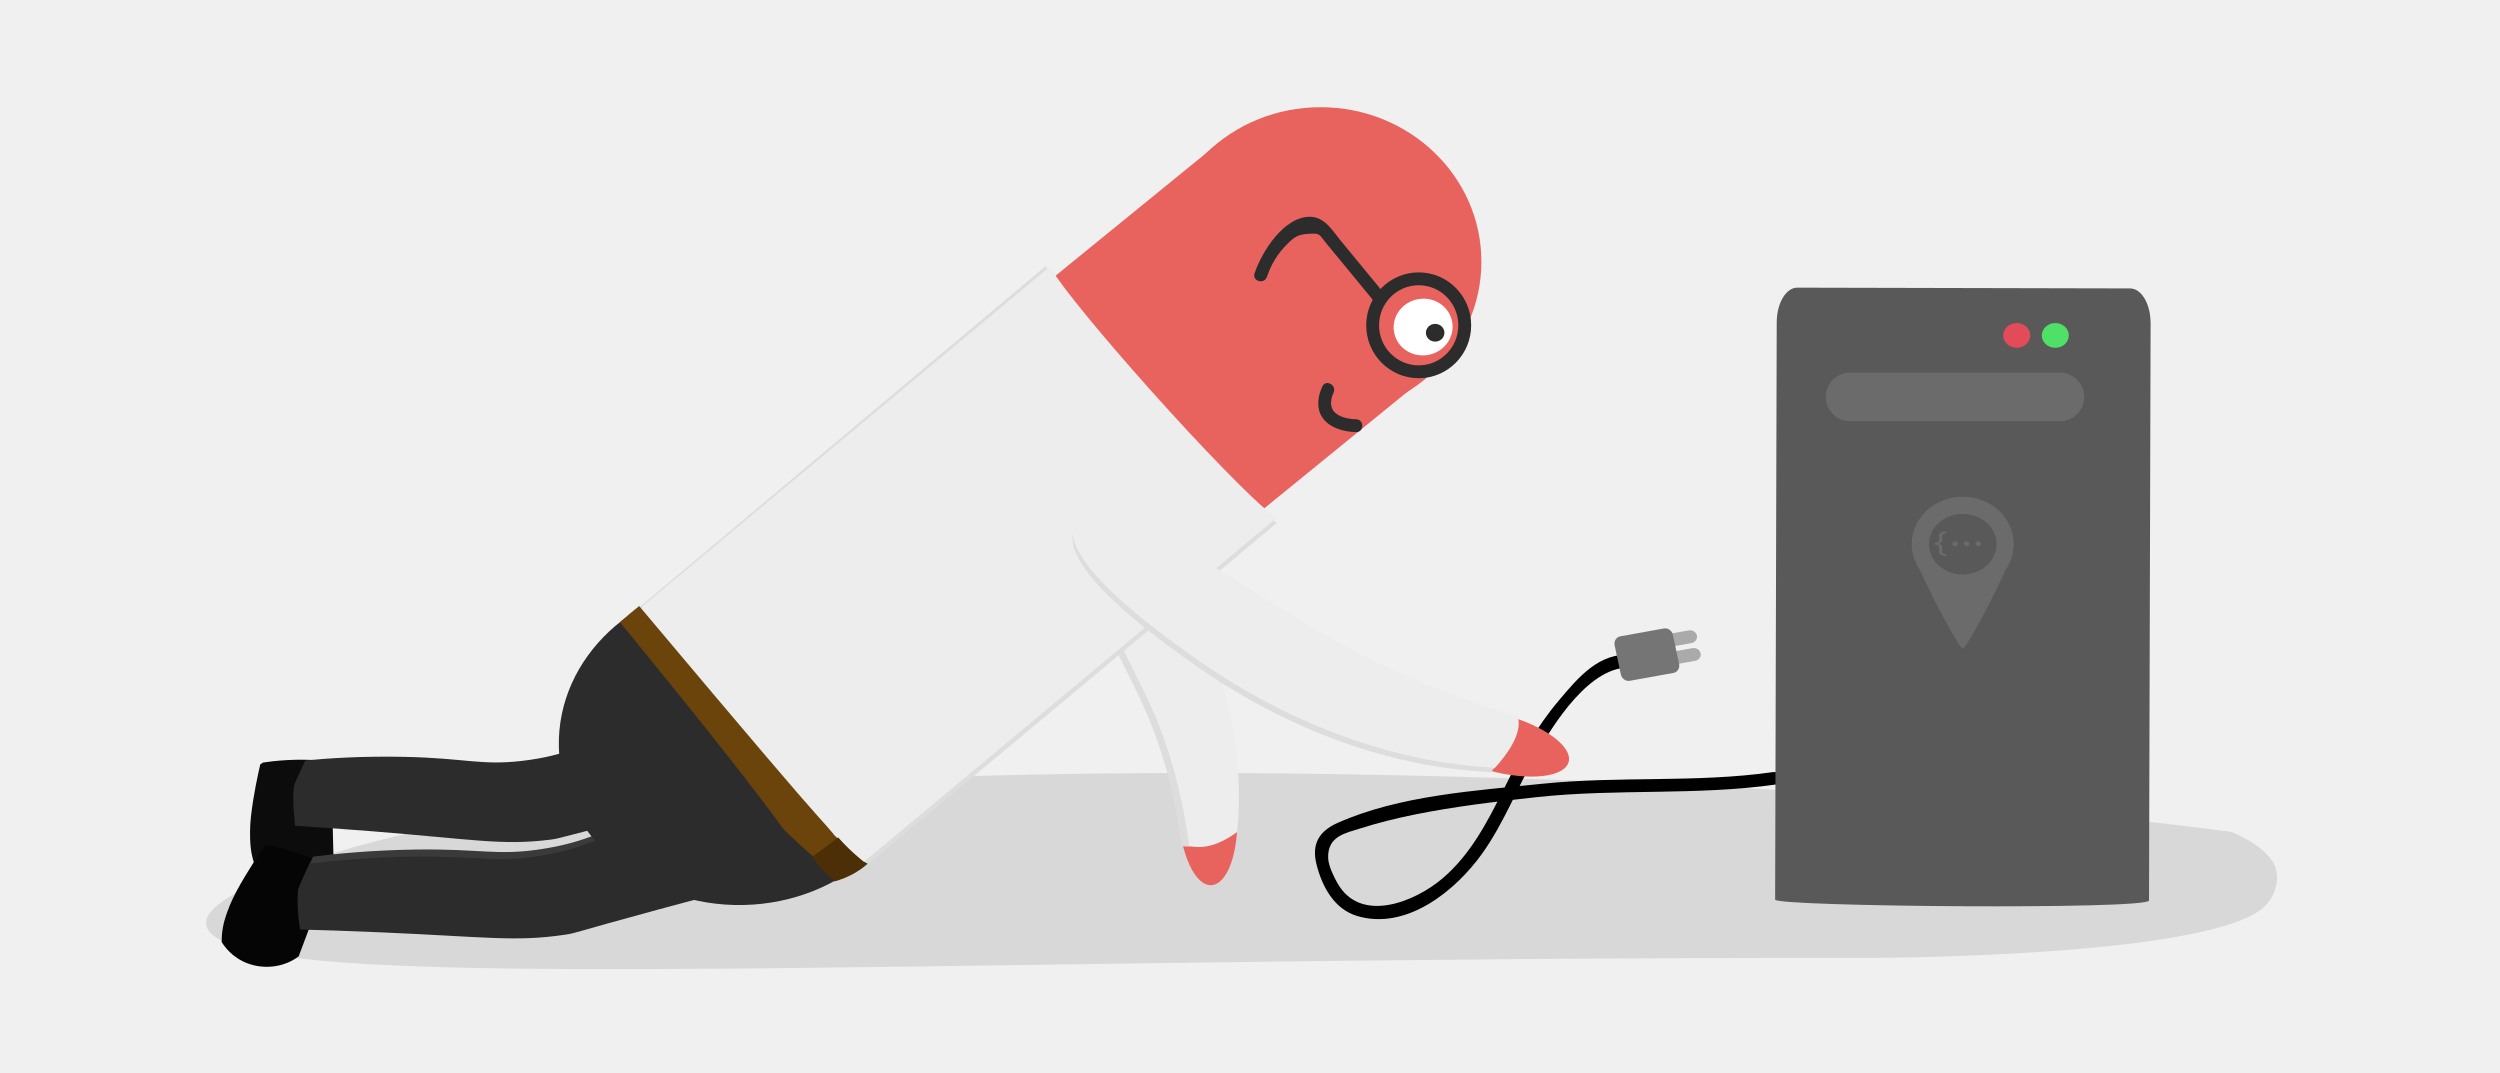
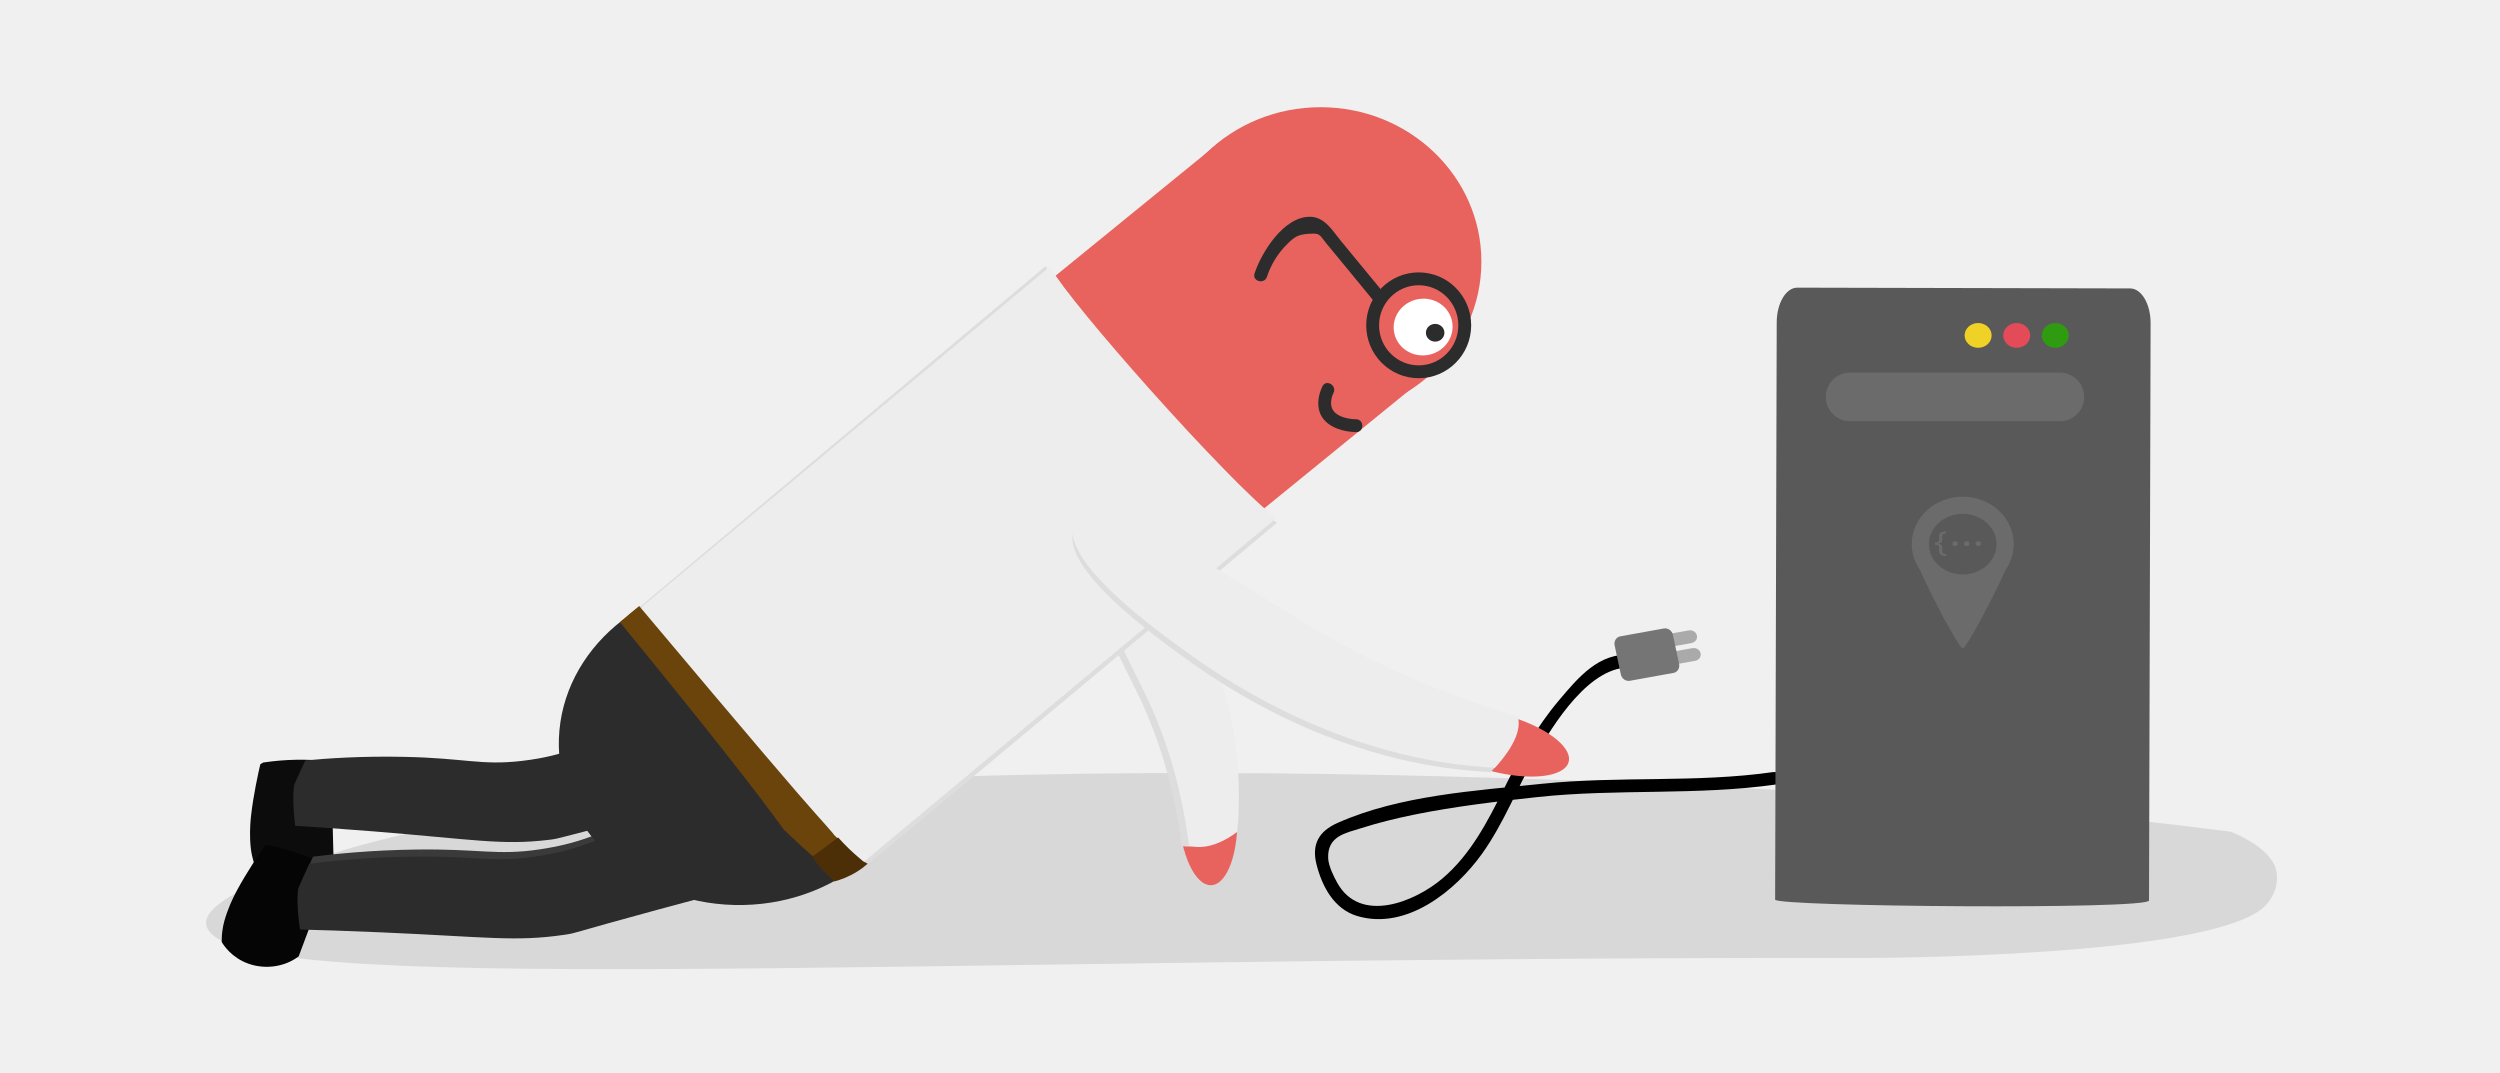
<svg xmlns="http://www.w3.org/2000/svg" version="1.1" id="Layer_1" x="0px" y="0px" viewBox="0 0 583 250" style="enable-background:new 0 0 583 250;" xml:space="preserve">
  <style type="text/css">
	.st0{fill:#AAAAAA;}
	.st1{fill:#D8D8D8;}
	.st2{fill:#0C0C0C;}
	.st3{fill:#050505;}
	.st4{fill:#E9635E;}
	.st5{fill:#DDDDDD;}
	.st6{fill:#EDEDED;}
	.st7{fill:#2D2C2C;}
	.st8{fill:#3A3A3A;}
	.st9{fill:#595959;}
	.st10{fill:#6B6B6B;}
- 	.st11{fill:#4FE067;}
+ 	.st11{fill:#2E9B10;}
	.st12{fill:#E24B57;}
	.st13{fill:none;stroke:#6B6B6B;stroke-width:4;stroke-miterlimit:10;}
	.st14{font-family:'MyriadPro-Regular';}
	.st15{font-size:6.6px;}
	.st16{font-size:8.195px;}
- 	.st17{fill:#6B440C;}
- 	.st18{fill:#4C2E07;}
- 	.st19{fill:#FFFFFF;}
- 	.st20{fill:none;stroke:#2D2C2C;stroke-width:3;stroke-miterlimit:10;}
+ 	.st17{fill:#FFFFFF;}
+ 	.st18{fill:none;stroke:#2D2C2C;stroke-width:3;stroke-miterlimit:10;}
+ 	.st19{fill:#6B440C;}
+ 	.st20{fill:#4C2E07;}
	.st21{fill:#757575;}
+ 	.st22{fill:#EFD225;}
</style>
  <path class="st0" d="M396.58,152.35L396.58,152.35c-0.17-0.82-1.02-1.35-1.9-1.2l-9.53,1.69c-0.88,0.16-1.45,0.94-1.28,1.76l0,0  c0.17,0.82,1.02,1.35,1.9,1.2l9.53-1.69C396.18,153.96,396.75,153.17,396.58,152.35z" />
  <path class="st0" d="M395.72,148.21L395.72,148.21c-0.17-0.82-1.02-1.35-1.9-1.2l-9.53,1.69c-0.88,0.16-1.45,0.94-1.28,1.76l0,0  c0.17,0.82,1.02,1.35,1.9,1.2l9.53-1.69C395.32,149.81,395.89,149.02,395.72,148.21z" />
  <path class="st1" d="M528.68,210.77c-10.52,12.73-94.02,12.62-94.02,12.62c-231.34-0.3-380.94,9.61-386.45-7.29  c-0.8-2.45,1.54-5.16,8.84-8.94c75.57-39.08,326.65-24.84,370.12-22.22c15.85,1.06,32.6,2.42,50.11,4.15  c15.13,1.5,29.47,3.14,42.97,4.87c2.63,1.09,8.11,3.66,10.15,7.74C530.39,201.7,532.57,206.06,528.68,210.77z" />
  <g>
    <g>
      <path d="M413.48,180.05c-17.94,2.56-35.95,0.87-53.9,2.73c-15.53,1.61-33.19,2.69-47.63,9.11c-4.41,1.96-6.13,4.99-4.93,9.73    c1.3,5.12,4.09,10.38,9.47,11.99c11.51,3.44,22.98-5.91,29.18-14.6c5.01-7.03,8.11-15.19,12.34-22.68    c4.19-7.41,12.83-21.4,22.56-20.63c1.92,0.15,1.91-2.85,0-3c-7.68-0.61-12.5,5.27-17.02,10.62c-5.42,6.41-9.26,13.43-12.98,20.91    c-3.73,7.49-7.64,15.03-14.11,20.56c-6.51,5.57-19.24,10.72-24.61,1.09c-0.83-1.49-2.04-3.93-2.12-5.73    c-0.22-5.23,4.14-5.88,7.69-7.02c4.03-1.28,8.15-2.29,12.29-3.14c9.52-1.93,19.23-3.08,28.88-4.12    c18.54-1.99,37.15-0.3,55.68-2.94C416.18,182.68,415.37,179.78,413.48,180.05L413.48,180.05z" />
    </g>
  </g>
  <path class="st2" d="M60.7,178.24c-0.48,2.07-1.6,7.08-2.15,11.95c-0.11,1-0.31,3-0.22,5.52c0.07,1.89,0.27,3,0.42,3.69  c0.28,1.33,0.66,2.42,0.99,3.23c0.68,0.53,3.5,2.63,7.74,2.57c4.24-0.06,8.22-2.27,10.28-5.66c-0.19-7.33-0.37-14.66-0.56-21.98  c-6.04-0.67-11.13-0.4-15.17,0.17c-0.24,0.03-0.47,0.07-0.7,0.1C61.13,177.97,60.92,178.1,60.7,178.24z" />
  <path class="st3" d="M61.76,197.24c-1.23,1.76-4.15,6.04-6.5,10.4c-0.48,0.9-1.42,2.68-2.28,5.07c-0.64,1.78-0.88,2.89-1,3.58  c-0.24,1.33-0.29,2.49-0.29,3.36c0.43,0.73,2.28,3.67,6.24,5.08c3.97,1.41,8.52,0.74,11.72-1.71c2.59-6.9,5.17-13.79,7.76-20.69  c-5.38-2.73-10.22-4.24-14.21-5.11c-0.23-0.05-0.46-0.1-0.69-0.15C62.26,197.14,62.01,197.19,61.76,197.24z" />
  <ellipse transform="matrix(0.9988 -0.048 0.048 0.9988 -8.7926 13.7547)" class="st4" cx="281.71" cy="189.77" rx="6.83" ry="16.67" />
  <path class="st5" d="M286.66,193.64c-0.08,0.04-0.16,0.08-0.24,0.12c0.24-1.54,0.55-3.8,0.75-6.49c0.44-5.83,1.11-23.44-11.21-43.78  c-3.5-5.77-13.76-22.71-21.84-19.81c-2.35,0.84-3.92,3.15-4.88,4.99c2.99,6.34,7.58,15.97,13.54,27.99c2.02,4.08,2.7,5.39,3.58,7.33  c3.34,7.31,7.26,18.21,9.2,33.25c0.16,0.04,0.32,0.08,0.49,0.11C279.55,197.93,284.59,194.96,286.66,193.64z" />
  <path class="st6" d="M288.56,193.97c0.15-1.63,0.31-3.93,0.34-6.69c0.08-6.32,0.12-25.08-11.21-43.78  c-3.5-5.77-13.76-22.71-21.84-19.81c-2.35,0.84-3.92,3.15-4.88,4.99c2.99,6.34,7.58,15.97,13.54,27.99c2.02,4.08,2.7,5.39,3.58,7.33  c3.34,7.31,7.26,18.21,9.2,33.25c0.16,0.04,0.33,0.08,0.49,0.11C281.87,198.14,285.79,196.04,288.56,193.97z" />
  <ellipse transform="matrix(0.2587 -0.9659 0.9659 0.2587 91.487 465.619)" class="st4" cx="349.12" cy="173.2" rx="6.73" ry="17.3" />
  <path class="st7" d="M68.76,191.92c0,0,0.01,0.11,0.02,0.2c0.01,0.07,0.01,0.13,0.01,0.13c0.01,0.11,0.02,0.22,0.04,0.33  c3.88,0.24,10.22,0.65,18.05,1.28c23.78,1.91,30.09,3.3,41.05,2c2.96-0.35,1.51-0.33,20.75-5.06c28.15-6.92,36.9-8.34,37.87-13.37  c0.36-1.88-0.23-4.99-5.77-9.82c-14.68-0.88-25.94,0.98-33.53,2.85c-11.58,2.86-14.46,5.7-25.62,6.99  c-9.45,1.09-13.08-0.65-27.27-0.95c-10.06-0.22-18.17,0.36-23.16,0.84c-2.49,5.29-2.58,5.7-2.58,5.7  C68.62,183.03,68.04,185.58,68.76,191.92z" />
  <path class="st8" d="M70.73,214.46c0,0,0.01,0.11,0.03,0.2c0.01,0.07,0.02,0.13,0.02,0.13c0.01,0.11,0.03,0.22,0.04,0.33  c4.05,0.1,10.67,0.29,18.84,0.65c24.84,1.08,31.44,2.25,42.84,0.57c3.08-0.45,1.57-0.39,21.55-5.8  c29.24-7.91,38.33-9.65,39.25-14.72c0.34-1.9-0.33-4.99-6.19-9.64c-15.33-0.37-27.04,1.89-34.92,4.03  c-12.02,3.27-14.98,6.22-26.59,7.9c-9.83,1.42-13.65-0.19-28.45,0c-10.5,0.14-18.94,1-24.14,1.66c-2.5,5.39-2.59,5.8-2.59,5.8  C70.43,205.56,69.87,208.13,70.73,214.46z" />
  <path class="st5" d="M198.89,203.08c-16.75-20.36-33.5-40.72-50.26-61.08c31.73-26.65,63.47-53.29,95.2-79.94  c2.8,4.78,12.92,16.93,23.82,29.14c11.95,13.38,24.84,26.83,30.12,30.74c-54.56,45.69-94.59,79.03-95.26,79.39  c-0.08,0.04-0.56,0.33-1.19,0.62c-0.75,0.34-1.44,0.65-1.69,0.4c-0.23-0.22,0.01-0.76-0.05-0.78  C199.54,201.55,199.37,201.85,198.89,203.08z" />
  <ellipse transform="matrix(0.9998 -0.0209 0.0209 0.9998 -3.5838 3.6455)" class="st7" cx="172.59" cy="173.26" rx="42.28" ry="37.79" />
  <g>
    <polygon class="st4" points="199.92,195.8 151.82,141.1 285.52,32.25 333.62,86.96  " />
  </g>
  <ellipse class="st4" cx="307.96" cy="61.03" rx="37.5" ry="36.03" />
  <path class="st9" d="M496.75,67.26l-77.61-0.18c-2.64-0.01-4.8,3.62-4.81,8.1l-0.37,134.75c0-0.05,0-0.19,0-0.14  c0,1.65,87.18,2.4,87.19,0.2l0,0c0,0,0,0.05,0,0.14l0.37-134.75C501.53,70.9,499.4,67.27,496.75,67.26z" />
  <path class="st10" d="M480.37,98.23h-48.93c-3.13,0-5.67-2.54-5.67-5.67v0c0-3.13,2.54-5.67,5.67-5.67h48.93  c3.13,0,5.67,2.54,5.67,5.67v0C486.04,95.69,483.5,98.23,480.37,98.23z" />
  <ellipse class="st11" cx="479.3" cy="78.22" rx="3.15" ry="2.89" />
  <ellipse class="st12" cx="470.3" cy="78.22" rx="3.15" ry="2.89" />
  <ellipse class="st13" cx="457.71" cy="126.9" rx="9.89" ry="9.07" />
  <path class="st10" d="M468.85,128.96c1.3,0.39-10.08,22.28-11.14,22.28s-12.44-21.89-11.14-22.28c1.11-0.33,4.19,5.61,10.61,5.94  c0.36,0.02,0.71,0.02,1.06,0C464.66,134.57,467.74,128.63,468.85,128.96z" />
  <text transform="matrix(1.2558 0 0 1 450.9619 128.6279)" class="st10 st14 st15">{     }</text>
  <text transform="matrix(1.2372 0 0 1 454.5605 127.2393)" class="st10 st14 st16">...</text>
-   <ellipse transform="matrix(0.9995 -0.0325 0.0325 0.9995 -4.1332 44.0002)" class="st7" cx="1350.22" cy="149.03" rx="119.24" ry="112.08" />
-   <g>
-     <polygon class="st4" points="1464.18,150.82 1236.22,160.82 1218.55,-228.71 1446.51,-238.71  " />
-   </g>
-   <path class="st6" d="M1469.7,151.22l-238.26,10.45l-11.18-246.51c16.27,1.47,63.1,0.62,111.51-1.37  c53.04-2.18,107.99-5.72,126.76-9.08C1462.25-13.12,1465.98,69.05,1469.7,151.22z" />
-   <path class="st7" d="M1293.1,422.15c-0.4-0.03-3.55-0.26-3.57-0.43c0-0.02,0.03-0.03,0.06-0.04c-0.02,0.03-0.04,0.04-0.06,0.04  c-0.96-0.08-0.02-35.07-4.14-75.75c-1.56-15.36-2.49-18.22-4.18-37.16c-1.71-19.09-2.56-28.64-2.4-37.07  c0.09-4.49,1.79-65.64,29.1-67.93c4.86-0.41,13.57,0.74,27.31,11.85c-4.99,32.31-8.09,69.31-7.12,110.37  c0.87,36.45,4.8,70.06,10.2,100.15c-0.28,0.11-0.57,0.2-0.87,0.3c0,0-0.45,0.14-0.91,0.26  C1334.81,427.19,1296.96,422.46,1293.1,422.15z" />
-   <path class="st7" d="M1378.77,424.2c-0.25-0.02-0.81-0.08-0.81-0.08c-0.27-0.03-0.54-0.05-0.81-0.08  c-1.25-9.4-2.92-23.38-4.19-40.37c-6.64-88.4,0.41-217.46,33.75-223.5c4.97-0.9,12.74,0.53,24.15,12.68  c-0.94,31.89-3.09,57.59-4.87,75.13c-2.67,26.28-4.55,34.64-6,59c-1.39,23.34-1.19,41.4-1,59c0.18,16.93,0.79,37.35,2.28,60.56  c-0.13,0.07-0.26,0.14-0.4,0.21c-0.14,0.07-0.27,0.14-0.41,0.2c-0.34,0.16-0.64,0.28-0.85,0.37  C1403.87,433.91,1380.4,424.36,1378.77,424.2z" />
-   <path class="st7" d="M1261.26,278.83" />
-   <path class="st17" d="M1469.71,145.3c-79.68,3.44-159.35,6.87-239.03,10.31c0.01,0.12,0.02,0.24,0.03,0.36  c0.21,2.5,0.71,4.9,1.43,7.2c175.18-6.09,237.74-9.57,237.72-11.47c0-0.09-0.16-2.17-0.16-5.09  C1469.7,146.07,1469.7,145.61,1469.71,145.3z" />
-   <path class="st18" d="M1369.2,158.68c-7.45,0.17-14.91,0.35-22.36,0.52" />
-   <path class="st18" d="M1369.22,158.01c0,0.22-0.01,0.44-0.01,0.66" />
-   <path class="st18" d="M1346.85,158.93c0.14-2.76,0.29-5.51,0.43-8.27c7.37-0.35,14.74-0.7,22.11-1.05c-0.06,2.8-0.12,5.6-0.18,8.4" />
-   <path class="st18" d="M1346.84,159.11c0-0.06,0.01-0.12,0.01-0.18" />
-   <path class="st18" d="M1346.84,159.2c0-0.03,0-0.06,0.01-0.1" />
  <path class="st6" d="M200.51,201.76l-52.8-58.61l97.11-80.94c2.73,4.69,12.62,16.59,23.29,28.55c11.69,13.1,24.33,26.26,29.51,30.07  C265.25,147.8,232.88,174.78,200.51,201.76z" />
  <path class="st7" d="M69.87,216.11c0,0,0.01,0.11,0.03,0.2c0.01,0.07,0.02,0.13,0.02,0.13c0.01,0.11,0.03,0.22,0.04,0.33  c4.05,0.1,10.67,0.29,18.84,0.65c24.84,1.08,31.44,2.25,42.84,0.57c3.08-0.45,1.57-0.39,21.55-5.8  c29.24-7.91,38.33-9.65,39.25-14.72c0.34-1.9-0.33-4.99-6.19-9.64c-15.33-0.37-27.04,1.89-34.92,4.03  c-12.02,3.27-14.98,6.22-26.59,7.9c-9.83,1.42-13.65-0.19-28.45,0c-10.5,0.14-18.94,1-24.14,1.66c-2.5,5.39-2.59,5.8-2.59,5.8  C69.56,207.22,69,209.79,69.87,216.11z" />
-   <ellipse transform="matrix(0.9865 -0.1638 0.1638 0.9865 -8.0113 55.378)" class="st19" cx="331.87" cy="76.28" rx="6.88" ry="6.61" />
+   <ellipse transform="matrix(0.9865 -0.1638 0.1638 0.9865 -8.0113 55.378)" class="st17" cx="331.87" cy="76.28" rx="6.88" ry="6.61" />
  <ellipse class="st7" cx="334.68" cy="77.6" rx="2.16" ry="2.07" />
-   <ellipse class="st20" cx="330.84" cy="75.86" rx="10.74" ry="10.84" />
+   <ellipse class="st18" cx="330.84" cy="75.86" rx="10.74" ry="10.84" />
  <g>
    <g>
      <path class="st7" d="M322.77,68.41c-3.36-4.08-6.71-8.15-10.07-12.23c-1.88-2.28-3.67-5.44-6.92-5.62    c-6.25-0.33-11.57,8.2-13.22,13.2c-0.61,1.84,2.29,2.62,2.89,0.8c0.97-2.92,2.55-5.5,4.75-7.67c1.66-1.64,2.48-2.19,4.87-2.36    c2.9-0.2,2.48,0.11,4.25,2.25c3.79,4.57,7.55,9.17,11.32,13.76C321.87,72.03,323.98,69.89,322.77,68.41L322.77,68.41z" />
    </g>
  </g>
  <g>
    <g>
      <path class="st7" d="M316.24,97.77c-1.73-0.02-4.3-0.51-5.35-2.06c-0.8-1.18-0.5-2.89,0.09-4.11c0.84-1.73-1.74-3.25-2.59-1.51    c-1.06,2.19-1.46,4.94-0.13,7.1c1.57,2.56,5.17,3.55,7.98,3.58C318.17,100.8,318.17,97.8,316.24,97.77L316.24,97.77z" />
    </g>
  </g>
-   <path class="st17" d="M200.62,201.42c-0.02-0.03-1.94-2.57-4.31-4.97c-0.18-0.18-0.45-0.44-0.99-0.96c-0.41-0.4-0.75-0.73-1.04-1  c-0.94-0.9-1.41-1.35-1.42-1.35c-0.01,0.01,1.67,1.71,1.72,1.66c0.09-0.08-3.8-4.4-4.31-4.97c-3.78-4.21-14.43-16.63-41.21-48.5  c-0.06,0.04-0.14,0.11-0.24,0.19c-0.5,0.4-1.05,0.84-1.86,1.52c-0.97,0.81-1.83,1.56-2.39,2.05c20.35,24.85,31.85,39.55,38.17,48.3  l0,0c0.7,0.68,1.81,1.76,3.22,3.06c2.41,2.24,4.32,3.87,9.48,8.28c0.86-0.55,1.72-1.1,2.59-1.66S199.75,201.97,200.62,201.42z" />
-   <path class="st18" d="M202.34,201.42c-0.33-0.18-0.66-0.35-0.99-0.53c-0.2-0.16-0.4-0.32-0.6-0.49c-2-1.65-3.75-3.37-5.3-5.11  c-0.06,0.04-0.14,0.11-0.24,0.18c-1.05,0.81-1.82,1.4-1.91,1.47c-0.55,0.43-1.64,1.22-3.9,2.81c0.65,1.01,1.5,2.15,2.59,3.31  c0.76,0.81,1.51,1.5,2.21,2.08l0,0c0.13,0.14,0.25,0.27,0.38,0.41c1.46-0.39,3.35-1.07,5.32-2.31  C200.86,202.65,201.67,202.02,202.34,201.42z" />
+   <path class="st19" d="M200.62,201.42c-0.02-0.03-1.94-2.57-4.31-4.97c-0.18-0.18-0.45-0.44-0.99-0.96c-0.41-0.4-0.75-0.73-1.04-1  c-0.94-0.9-1.41-1.35-1.42-1.35c-0.01,0.01,1.67,1.71,1.72,1.66c0.09-0.08-3.8-4.4-4.31-4.97c-3.78-4.21-14.43-16.63-41.21-48.5  c-0.06,0.04-0.14,0.11-0.24,0.19c-0.5,0.4-1.05,0.84-1.86,1.52c-0.97,0.81-1.83,1.56-2.39,2.05c20.35,24.85,31.85,39.55,38.17,48.3  l0,0c0.7,0.68,1.81,1.76,3.22,3.06c2.41,2.24,4.32,3.87,9.48,8.28c0.86-0.55,1.72-1.1,2.59-1.66S199.75,201.97,200.62,201.42z" />
+   <path class="st20" d="M202.34,201.42c-0.33-0.18-0.66-0.35-0.99-0.53c-0.2-0.16-0.4-0.32-0.6-0.49c-2-1.65-3.75-3.37-5.3-5.11  c-0.06,0.04-0.14,0.11-0.24,0.18c-1.05,0.81-1.82,1.4-1.91,1.47c-0.55,0.43-1.64,1.22-3.9,2.81c0.65,1.01,1.5,2.15,2.59,3.31  c0.76,0.81,1.51,1.5,2.21,2.08l0,0c0.13,0.14,0.25,0.27,0.38,0.41c1.46-0.39,3.35-1.07,5.32-2.31  C200.86,202.65,201.67,202.02,202.34,201.42z" />
  <path class="st7" d="M196.3,203.91" />
  <path class="st5" d="M347.39,180.32c0.06-0.08,0.12-0.17,0.18-0.25c-2.18-0.13-5.37-0.36-9.16-0.84  c-8.22-1.04-33.02-4.96-60.99-24.99c-7.94-5.69-31.24-22.38-26.75-31.18c1.3-2.56,4.62-3.8,7.26-4.45  c8.77,5.24,22.07,13.25,38.67,23.54c5.63,3.49,7.44,4.64,10.13,6.21c10.11,5.91,25.24,13.48,46.29,19.8c0.06,0.2,0.1,0.41,0.13,0.61  C353.78,173.04,349.35,178.22,347.39,180.32z" />
  <path class="st6" d="M348.38,179.31c0.06-0.08,0.12-0.17,0.18-0.25c-2.2-0.14-5.41-0.39-9.23-0.89  c-8.29-1.08-33.28-5.13-61.56-25.36c-8.03-5.74-31.58-22.6-27.1-31.41c1.3-2.56,4.64-3.79,7.29-4.43c8.86,5.3,22.3,13.4,39.06,23.8  c5.69,3.53,7.52,4.69,10.23,6.28c10.22,5.98,25.49,13.64,46.72,20.09c0.06,0.2,0.1,0.41,0.13,0.61  C354.77,172.04,350.34,177.21,348.38,179.31z" />
  <path class="st21" d="M377.98,157.28l-1.45-6.79c-0.21-0.99,0.39-1.93,1.34-2.1l10.14-1.83c0.95-0.17,1.9,0.49,2.11,1.48l1.45,6.79  c0.21,0.99-0.39,1.93-1.34,2.1l-10.14,1.83C379.13,158.93,378.19,158.27,377.98,157.28z" />
+   <ellipse class="st22" cx="461.3" cy="78.22" rx="3.15" ry="2.89" />
</svg>
